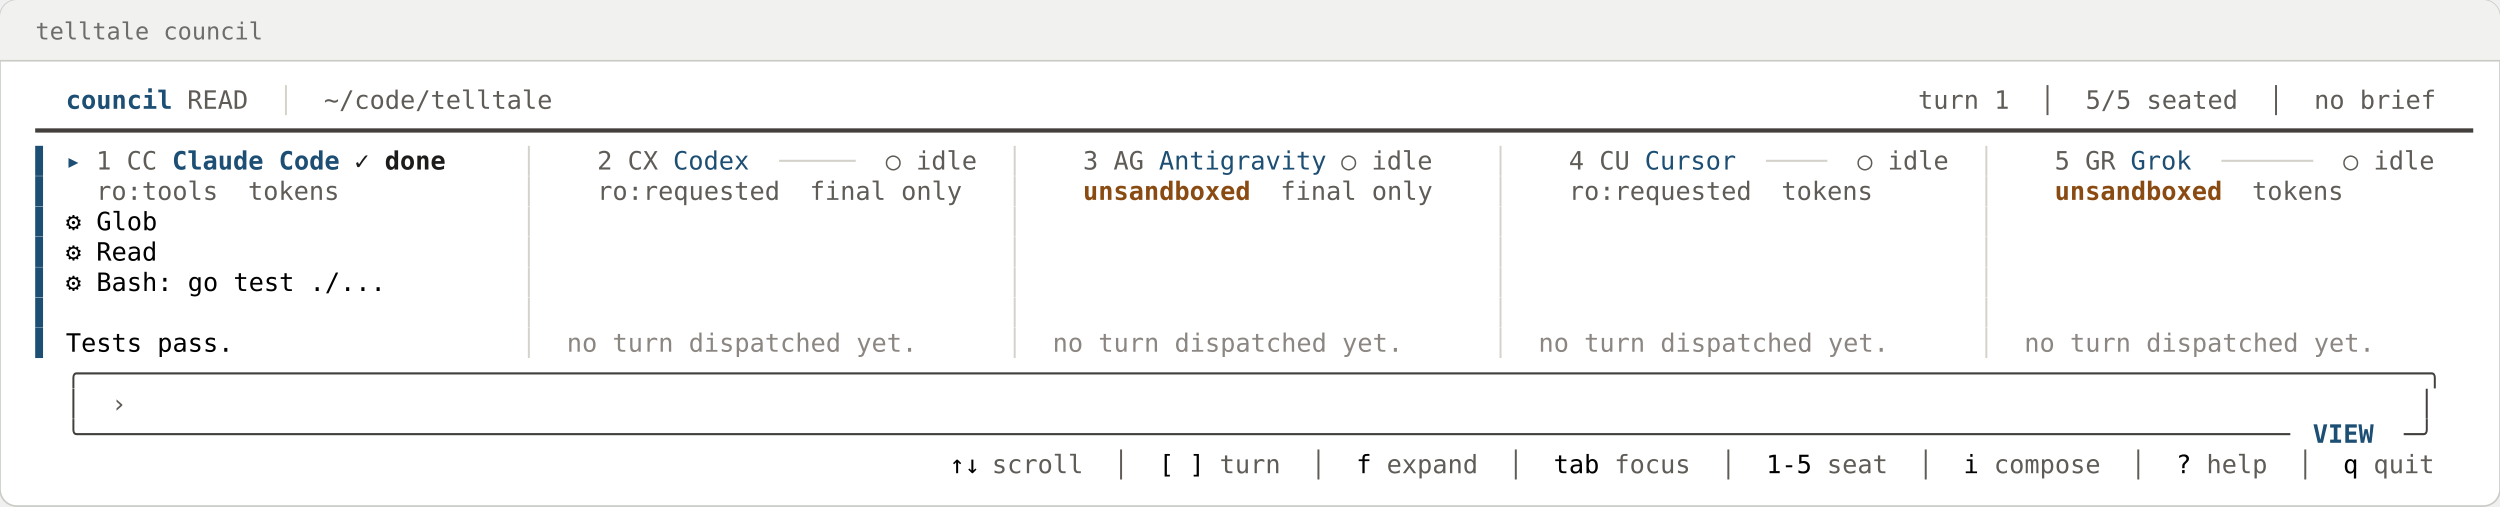
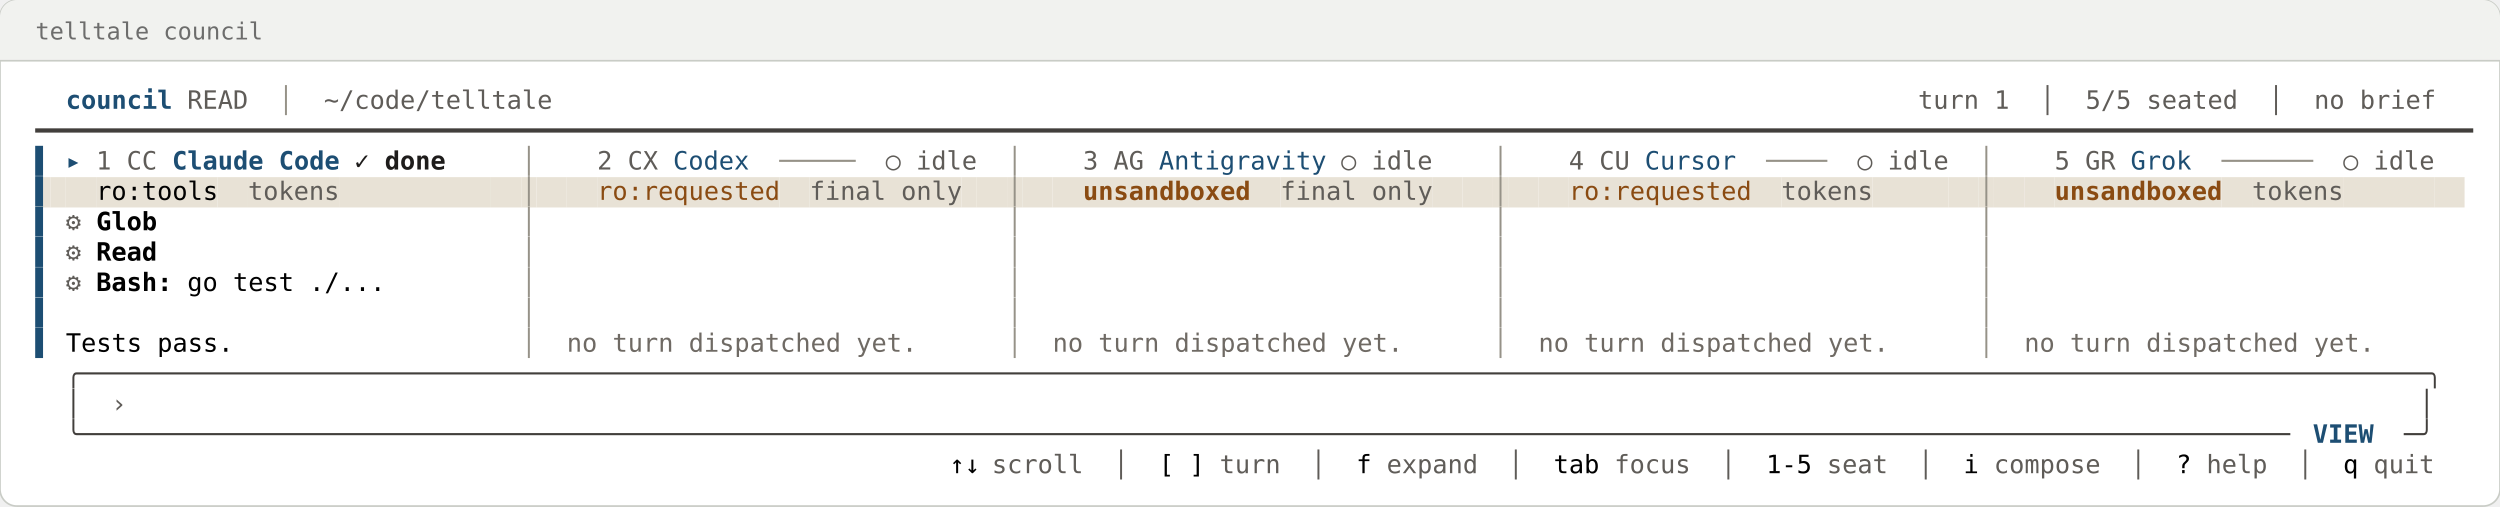
<svg xmlns="http://www.w3.org/2000/svg" width="1482" height="300" viewBox="0 0 1482 300" role="img" aria-labelledby="t">
  <rect x="0" y="0" width="1482" height="300" rx="10" fill="#ffffff" stroke="#c9ccc6" />
  <path d="M0 36 V10 a10 10 0 0 1 10 -10 H1472 a10 10 0 0 1 10 10 V36 Z" fill="#f1f2ef" />
  <line x1="0" y1="36" x2="1482" y2="36" stroke="#c9ccc6" />
  <text x="21" y="23.4" font-family="'JetBrains Mono','Fira Code','Cascadia Mono',Consolas,'DejaVu Sans Mono',monospace" font-size="14" fill="#000000" fill-opacity="0.55" xml:space="preserve">telltale council</text>
+   <rect x="21" y="105" width="9" height="18" fill="#e8e2d6" />
+   <rect x="30" y="105" width="9" height="18" fill="#e8e2d6" />
+   <rect x="39" y="105" width="18" height="18" fill="#e8e2d6" />
+   <rect x="57" y="105" width="72" height="18" fill="#e8e2d6" />
+   <rect x="129" y="105" width="18" height="18" fill="#e8e2d6" />
+   <rect x="147" y="105" width="54" height="18" fill="#e8e2d6" />
+   <rect x="201" y="105" width="90" height="18" fill="#e8e2d6" />
+   <rect x="291" y="105" width="18" height="18" fill="#e8e2d6" />
+   <rect x="309" y="105" width="9" height="18" fill="#e8e2d6" />
+   <rect x="318" y="105" width="18" height="18" fill="#e8e2d6" />
+   <rect x="336" y="105" width="18" height="18" fill="#e8e2d6" />
+   <rect x="354" y="105" width="108" height="18" fill="#e8e2d6" />
+   <rect x="462" y="105" width="18" height="18" fill="#e8e2d6" />
+   <rect x="480" y="105" width="90" height="18" fill="#e8e2d6" />
+   <rect x="570" y="105" width="9" height="18" fill="#e8e2d6" />
+   <rect x="579" y="105" width="18" height="18" fill="#e8e2d6" />
+   <rect x="597" y="105" width="9" height="18" fill="#e8e2d6" />
+   <rect x="606" y="105" width="18" height="18" fill="#e8e2d6" />
+   <rect x="624" y="105" width="18" height="18" fill="#e8e2d6" />
+   <rect x="642" y="105" width="99" height="18" fill="#e8e2d6" />
+   <rect x="741" y="105" width="18" height="18" fill="#e8e2d6" />
+   <rect x="759" y="105" width="90" height="18" fill="#e8e2d6" />
+   <rect x="849" y="105" width="18" height="18" fill="#e8e2d6" />
+   <rect x="867" y="105" width="18" height="18" fill="#e8e2d6" />
+   <rect x="885" y="105" width="9" height="18" fill="#e8e2d6" />
+   <rect x="894" y="105" width="18" height="18" fill="#e8e2d6" />
+   <rect x="912" y="105" width="18" height="18" fill="#e8e2d6" />
+   <rect x="930" y="105" width="108" height="18" fill="#e8e2d6" />
+   <rect x="1038" y="105" width="18" height="18" fill="#e8e2d6" />
+   <rect x="1056" y="105" width="54" height="18" fill="#e8e2d6" />
+   <rect x="1110" y="105" width="45" height="18" fill="#e8e2d6" />
+   <rect x="1155" y="105" width="18" height="18" fill="#e8e2d6" />
+   <rect x="1173" y="105" width="9" height="18" fill="#e8e2d6" />
+   <rect x="1182" y="105" width="18" height="18" fill="#e8e2d6" />
+   <rect x="1200" y="105" width="18" height="18" fill="#e8e2d6" />
+   <rect x="1218" y="105" width="99" height="18" fill="#e8e2d6" />
+   <rect x="1317" y="105" width="18" height="18" fill="#e8e2d6" />
+   <rect x="1335" y="105" width="54" height="18" fill="#e8e2d6" />
+   <rect x="1389" y="105" width="54" height="18" fill="#e8e2d6" />
+   <rect x="1443" y="105" width="18" height="18" fill="#e8e2d6" />
  <text y="64.5" font-family="'JetBrains Mono','Fira Code','Cascadia Mono',Consolas,'DejaVu Sans Mono',monospace" font-size="15" xml:space="preserve">
    <tspan x="21" textLength="18" lengthAdjust="spacingAndGlyphs" fill="#000000">  </tspan>
    <tspan x="39" textLength="63" lengthAdjust="spacingAndGlyphs" fill="#1d4e73" font-weight="bold">council</tspan>
    <tspan x="102" textLength="9" lengthAdjust="spacingAndGlyphs" fill="#000000"> </tspan>
    <tspan x="111" textLength="36" lengthAdjust="spacingAndGlyphs" fill="#5f5c58">READ</tspan>
    <tspan x="147" textLength="18" lengthAdjust="spacingAndGlyphs" fill="#000000">  </tspan>
-     <tspan x="165" textLength="9" lengthAdjust="spacingAndGlyphs" fill="#d5d2cb">│</tspan>
+     <tspan x="165" textLength="9" lengthAdjust="spacingAndGlyphs" fill="#969288">│</tspan>
    <tspan x="174" textLength="18" lengthAdjust="spacingAndGlyphs" fill="#000000">  </tspan>
    <tspan x="192" textLength="135" lengthAdjust="spacingAndGlyphs" fill="#5f5c58">~/code/telltale</tspan>
    <tspan x="327" textLength="810" lengthAdjust="spacingAndGlyphs" fill="#000000">                                                                                          </tspan>
    <tspan x="1137" textLength="306" lengthAdjust="spacingAndGlyphs" fill="#5f5c58">turn 1  │  5/5 seated  │  no brief</tspan>
    <tspan x="1443" textLength="18" lengthAdjust="spacingAndGlyphs" fill="#000000">  </tspan>
  </text>
  <text y="82.5" font-family="'JetBrains Mono','Fira Code','Cascadia Mono',Consolas,'DejaVu Sans Mono',monospace" font-size="15" xml:space="preserve">
    <tspan x="21" textLength="1440" lengthAdjust="spacingAndGlyphs" fill="#423f3c">━━━━━━━━━━━━━━━━━━━━━━━━━━━━━━━━━━━━━━━━━━━━━━━━━━━━━━━━━━━━━━━━━━━━━━━━━━━━━━━━━━━━━━━━━━━━━━━━━━━━━━━━━━━━━━━━━━━━━━━━━━━━━━━━━━━━━━━━━━━━━━━━━━━━━━━━━━━━━━━━</tspan>
  </text>
  <text y="100.5" font-family="'JetBrains Mono','Fira Code','Cascadia Mono',Consolas,'DejaVu Sans Mono',monospace" font-size="15" xml:space="preserve">
    <tspan x="21" textLength="9" lengthAdjust="spacingAndGlyphs" fill="#1d4e73">▌</tspan>
    <tspan x="30" textLength="9" lengthAdjust="spacingAndGlyphs" fill="#000000"> </tspan>
    <tspan x="39" textLength="18" lengthAdjust="spacingAndGlyphs" fill="#1d4e73" font-weight="bold">▸ </tspan>
    <tspan x="57" textLength="45" lengthAdjust="spacingAndGlyphs" fill="#5f5c58">1 CC </tspan>
    <tspan x="102" textLength="99" lengthAdjust="spacingAndGlyphs" fill="#1d4e73" font-weight="bold">Claude Code</tspan>
    <tspan x="201" textLength="9" lengthAdjust="spacingAndGlyphs" fill="#000000"> </tspan>
    <tspan x="210" textLength="54" lengthAdjust="spacingAndGlyphs" fill="#1e1c1b" font-weight="bold">✓ done</tspan>
    <tspan x="264" textLength="45" lengthAdjust="spacingAndGlyphs" fill="#000000">     </tspan>
-     <tspan x="309" textLength="9" lengthAdjust="spacingAndGlyphs" fill="#d5d2cb">│</tspan>
+     <tspan x="309" textLength="9" lengthAdjust="spacingAndGlyphs" fill="#969288">│</tspan>
    <tspan x="318" textLength="18" lengthAdjust="spacingAndGlyphs" fill="#000000">  </tspan>
    <tspan x="336" textLength="18" lengthAdjust="spacingAndGlyphs" fill="#1d4e73">  </tspan>
    <tspan x="354" textLength="45" lengthAdjust="spacingAndGlyphs" fill="#5f5c58">2 CX </tspan>
    <tspan x="399" textLength="45" lengthAdjust="spacingAndGlyphs" fill="#1d4e73">Codex</tspan>
    <tspan x="444" textLength="18" lengthAdjust="spacingAndGlyphs" fill="#000000">  </tspan>
-     <tspan x="462" textLength="45" lengthAdjust="spacingAndGlyphs" fill="#d5d2cb">─────</tspan>
+     <tspan x="462" textLength="45" lengthAdjust="spacingAndGlyphs" fill="#969288">─────</tspan>
    <tspan x="507" textLength="18" lengthAdjust="spacingAndGlyphs" fill="#000000">  </tspan>
    <tspan x="525" textLength="54" lengthAdjust="spacingAndGlyphs" fill="#5f5c58">○ idle</tspan>
    <tspan x="579" textLength="18" lengthAdjust="spacingAndGlyphs" fill="#000000">  </tspan>
-     <tspan x="597" textLength="9" lengthAdjust="spacingAndGlyphs" fill="#d5d2cb">│</tspan>
+     <tspan x="597" textLength="9" lengthAdjust="spacingAndGlyphs" fill="#969288">│</tspan>
    <tspan x="606" textLength="18" lengthAdjust="spacingAndGlyphs" fill="#000000">  </tspan>
    <tspan x="624" textLength="18" lengthAdjust="spacingAndGlyphs" fill="#1d4e73">  </tspan>
    <tspan x="642" textLength="45" lengthAdjust="spacingAndGlyphs" fill="#5f5c58">3 AG </tspan>
    <tspan x="687" textLength="99" lengthAdjust="spacingAndGlyphs" fill="#1d4e73">Antigravity</tspan>
    <tspan x="786" textLength="9" lengthAdjust="spacingAndGlyphs" fill="#000000"> </tspan>
    <tspan x="795" textLength="54" lengthAdjust="spacingAndGlyphs" fill="#5f5c58">○ idle</tspan>
    <tspan x="849" textLength="36" lengthAdjust="spacingAndGlyphs" fill="#000000">    </tspan>
-     <tspan x="885" textLength="9" lengthAdjust="spacingAndGlyphs" fill="#d5d2cb">│</tspan>
+     <tspan x="885" textLength="9" lengthAdjust="spacingAndGlyphs" fill="#969288">│</tspan>
    <tspan x="894" textLength="18" lengthAdjust="spacingAndGlyphs" fill="#000000">  </tspan>
    <tspan x="912" textLength="18" lengthAdjust="spacingAndGlyphs" fill="#1d4e73">  </tspan>
    <tspan x="930" textLength="45" lengthAdjust="spacingAndGlyphs" fill="#5f5c58">4 CU </tspan>
    <tspan x="975" textLength="54" lengthAdjust="spacingAndGlyphs" fill="#1d4e73">Cursor</tspan>
    <tspan x="1029" textLength="18" lengthAdjust="spacingAndGlyphs" fill="#000000">  </tspan>
-     <tspan x="1047" textLength="36" lengthAdjust="spacingAndGlyphs" fill="#d5d2cb">────</tspan>
+     <tspan x="1047" textLength="36" lengthAdjust="spacingAndGlyphs" fill="#969288">────</tspan>
    <tspan x="1083" textLength="18" lengthAdjust="spacingAndGlyphs" fill="#000000">  </tspan>
    <tspan x="1101" textLength="54" lengthAdjust="spacingAndGlyphs" fill="#5f5c58">○ idle</tspan>
    <tspan x="1155" textLength="18" lengthAdjust="spacingAndGlyphs" fill="#000000">  </tspan>
-     <tspan x="1173" textLength="9" lengthAdjust="spacingAndGlyphs" fill="#d5d2cb">│</tspan>
+     <tspan x="1173" textLength="9" lengthAdjust="spacingAndGlyphs" fill="#969288">│</tspan>
    <tspan x="1182" textLength="18" lengthAdjust="spacingAndGlyphs" fill="#000000">  </tspan>
    <tspan x="1200" textLength="18" lengthAdjust="spacingAndGlyphs" fill="#1d4e73">  </tspan>
    <tspan x="1218" textLength="45" lengthAdjust="spacingAndGlyphs" fill="#5f5c58">5 GR </tspan>
    <tspan x="1263" textLength="36" lengthAdjust="spacingAndGlyphs" fill="#1d4e73">Grok</tspan>
    <tspan x="1299" textLength="18" lengthAdjust="spacingAndGlyphs" fill="#000000">  </tspan>
-     <tspan x="1317" textLength="54" lengthAdjust="spacingAndGlyphs" fill="#d5d2cb">──────</tspan>
+     <tspan x="1317" textLength="54" lengthAdjust="spacingAndGlyphs" fill="#969288">──────</tspan>
    <tspan x="1371" textLength="18" lengthAdjust="spacingAndGlyphs" fill="#000000">  </tspan>
    <tspan x="1389" textLength="54" lengthAdjust="spacingAndGlyphs" fill="#5f5c58">○ idle</tspan>
    <tspan x="1443" textLength="18" lengthAdjust="spacingAndGlyphs" fill="#000000">  </tspan>
  </text>
  <text y="118.5" font-family="'JetBrains Mono','Fira Code','Cascadia Mono',Consolas,'DejaVu Sans Mono',monospace" font-size="15" xml:space="preserve">
    <tspan x="21" textLength="9" lengthAdjust="spacingAndGlyphs" fill="#1d4e73">▌</tspan>
-     <tspan x="30" textLength="27" lengthAdjust="spacingAndGlyphs" fill="#000000">   </tspan>
-     <tspan x="57" textLength="72" lengthAdjust="spacingAndGlyphs" fill="#5f5c58">ro:tools</tspan>
+     <tspan x="30" textLength="9" lengthAdjust="spacingAndGlyphs" fill="#000000"> </tspan>
+     <tspan x="39" textLength="18" lengthAdjust="spacingAndGlyphs" fill="#000000">  </tspan>
+     <tspan x="57" textLength="72" lengthAdjust="spacingAndGlyphs" fill="#000000">ro:tools</tspan>
    <tspan x="129" textLength="18" lengthAdjust="spacingAndGlyphs" fill="#000000">  </tspan>
    <tspan x="147" textLength="54" lengthAdjust="spacingAndGlyphs" fill="#5f5c58">tokens</tspan>
-     <tspan x="201" textLength="108" lengthAdjust="spacingAndGlyphs" fill="#000000">            </tspan>
-     <tspan x="309" textLength="9" lengthAdjust="spacingAndGlyphs" fill="#d5d2cb">│</tspan>
-     <tspan x="318" textLength="36" lengthAdjust="spacingAndGlyphs" fill="#000000">    </tspan>
-     <tspan x="354" textLength="108" lengthAdjust="spacingAndGlyphs" fill="#5f5c58">ro:requested</tspan>
+     <tspan x="201" textLength="90" lengthAdjust="spacingAndGlyphs" fill="#000000">          </tspan>
+     <tspan x="291" textLength="18" lengthAdjust="spacingAndGlyphs" fill="#000000">  </tspan>
+     <tspan x="309" textLength="9" lengthAdjust="spacingAndGlyphs" fill="#969288">│</tspan>
+     <tspan x="318" textLength="18" lengthAdjust="spacingAndGlyphs" fill="#000000">  </tspan>
+     <tspan x="336" textLength="18" lengthAdjust="spacingAndGlyphs" fill="#000000">  </tspan>
+     <tspan x="354" textLength="108" lengthAdjust="spacingAndGlyphs" fill="#8a4b12">ro:requested</tspan>
    <tspan x="462" textLength="18" lengthAdjust="spacingAndGlyphs" fill="#000000">  </tspan>
    <tspan x="480" textLength="90" lengthAdjust="spacingAndGlyphs" fill="#5f5c58">final only</tspan>
-     <tspan x="570" textLength="27" lengthAdjust="spacingAndGlyphs" fill="#000000">   </tspan>
-     <tspan x="597" textLength="9" lengthAdjust="spacingAndGlyphs" fill="#d5d2cb">│</tspan>
-     <tspan x="606" textLength="36" lengthAdjust="spacingAndGlyphs" fill="#000000">    </tspan>
+     <tspan x="570" textLength="9" lengthAdjust="spacingAndGlyphs" fill="#000000"> </tspan>
+     <tspan x="579" textLength="18" lengthAdjust="spacingAndGlyphs" fill="#000000">  </tspan>
+     <tspan x="597" textLength="9" lengthAdjust="spacingAndGlyphs" fill="#969288">│</tspan>
+     <tspan x="606" textLength="18" lengthAdjust="spacingAndGlyphs" fill="#000000">  </tspan>
+     <tspan x="624" textLength="18" lengthAdjust="spacingAndGlyphs" fill="#000000">  </tspan>
    <tspan x="642" textLength="99" lengthAdjust="spacingAndGlyphs" fill="#8a4b12" font-weight="bold">unsandboxed</tspan>
    <tspan x="741" textLength="18" lengthAdjust="spacingAndGlyphs" fill="#000000">  </tspan>
    <tspan x="759" textLength="90" lengthAdjust="spacingAndGlyphs" fill="#5f5c58">final only</tspan>
-     <tspan x="849" textLength="36" lengthAdjust="spacingAndGlyphs" fill="#000000">    </tspan>
-     <tspan x="885" textLength="9" lengthAdjust="spacingAndGlyphs" fill="#d5d2cb">│</tspan>
-     <tspan x="894" textLength="36" lengthAdjust="spacingAndGlyphs" fill="#000000">    </tspan>
-     <tspan x="930" textLength="108" lengthAdjust="spacingAndGlyphs" fill="#5f5c58">ro:requested</tspan>
+     <tspan x="849" textLength="18" lengthAdjust="spacingAndGlyphs" fill="#000000">  </tspan>
+     <tspan x="867" textLength="18" lengthAdjust="spacingAndGlyphs" fill="#000000">  </tspan>
+     <tspan x="885" textLength="9" lengthAdjust="spacingAndGlyphs" fill="#969288">│</tspan>
+     <tspan x="894" textLength="18" lengthAdjust="spacingAndGlyphs" fill="#000000">  </tspan>
+     <tspan x="912" textLength="18" lengthAdjust="spacingAndGlyphs" fill="#000000">  </tspan>
+     <tspan x="930" textLength="108" lengthAdjust="spacingAndGlyphs" fill="#8a4b12">ro:requested</tspan>
    <tspan x="1038" textLength="18" lengthAdjust="spacingAndGlyphs" fill="#000000">  </tspan>
    <tspan x="1056" textLength="54" lengthAdjust="spacingAndGlyphs" fill="#5f5c58">tokens</tspan>
-     <tspan x="1110" textLength="63" lengthAdjust="spacingAndGlyphs" fill="#000000">       </tspan>
-     <tspan x="1173" textLength="9" lengthAdjust="spacingAndGlyphs" fill="#d5d2cb">│</tspan>
-     <tspan x="1182" textLength="36" lengthAdjust="spacingAndGlyphs" fill="#000000">    </tspan>
+     <tspan x="1110" textLength="45" lengthAdjust="spacingAndGlyphs" fill="#000000">     </tspan>
+     <tspan x="1155" textLength="18" lengthAdjust="spacingAndGlyphs" fill="#000000">  </tspan>
+     <tspan x="1173" textLength="9" lengthAdjust="spacingAndGlyphs" fill="#969288">│</tspan>
+     <tspan x="1182" textLength="18" lengthAdjust="spacingAndGlyphs" fill="#000000">  </tspan>
+     <tspan x="1200" textLength="18" lengthAdjust="spacingAndGlyphs" fill="#000000">  </tspan>
    <tspan x="1218" textLength="99" lengthAdjust="spacingAndGlyphs" fill="#8a4b12" font-weight="bold">unsandboxed</tspan>
    <tspan x="1317" textLength="18" lengthAdjust="spacingAndGlyphs" fill="#000000">  </tspan>
    <tspan x="1335" textLength="54" lengthAdjust="spacingAndGlyphs" fill="#5f5c58">tokens</tspan>
-     <tspan x="1389" textLength="72" lengthAdjust="spacingAndGlyphs" fill="#000000">        </tspan>
+     <tspan x="1389" textLength="54" lengthAdjust="spacingAndGlyphs" fill="#000000">      </tspan>
+     <tspan x="1443" textLength="18" lengthAdjust="spacingAndGlyphs" fill="#000000">  </tspan>
  </text>
  <text y="136.5" font-family="'JetBrains Mono','Fira Code','Cascadia Mono',Consolas,'DejaVu Sans Mono',monospace" font-size="15" xml:space="preserve">
    <tspan x="21" textLength="9" lengthAdjust="spacingAndGlyphs" fill="#1d4e73">▌</tspan>
-     <tspan x="30" textLength="279" lengthAdjust="spacingAndGlyphs" fill="#000000"> ⚙ Glob                        </tspan>
-     <tspan x="309" textLength="9" lengthAdjust="spacingAndGlyphs" fill="#d5d2cb">│</tspan>
-     <tspan x="318" textLength="279" lengthAdjust="spacingAndGlyphs" fill="#000000">                               </tspan>
-     <tspan x="597" textLength="9" lengthAdjust="spacingAndGlyphs" fill="#d5d2cb">│</tspan>
-     <tspan x="606" textLength="279" lengthAdjust="spacingAndGlyphs" fill="#000000">                               </tspan>
-     <tspan x="885" textLength="9" lengthAdjust="spacingAndGlyphs" fill="#d5d2cb">│</tspan>
-     <tspan x="894" textLength="279" lengthAdjust="spacingAndGlyphs" fill="#000000">                               </tspan>
-     <tspan x="1173" textLength="9" lengthAdjust="spacingAndGlyphs" fill="#d5d2cb">│</tspan>
+     <tspan x="30" textLength="9" lengthAdjust="spacingAndGlyphs" fill="#000000"> </tspan>
+     <tspan x="39" textLength="18" lengthAdjust="spacingAndGlyphs" fill="#5f5c58">⚙ </tspan>
+     <tspan x="57" textLength="36" lengthAdjust="spacingAndGlyphs" fill="#000000" font-weight="bold">Glob</tspan>
+     <tspan x="93" textLength="216" lengthAdjust="spacingAndGlyphs" fill="#000000">                        </tspan>
+     <tspan x="309" textLength="9" lengthAdjust="spacingAndGlyphs" fill="#969288">│</tspan>
+     <tspan x="318" textLength="279" lengthAdjust="spacingAndGlyphs" fill="#000000">                               </tspan>
+     <tspan x="597" textLength="9" lengthAdjust="spacingAndGlyphs" fill="#969288">│</tspan>
+     <tspan x="606" textLength="279" lengthAdjust="spacingAndGlyphs" fill="#000000">                               </tspan>
+     <tspan x="885" textLength="9" lengthAdjust="spacingAndGlyphs" fill="#969288">│</tspan>
+     <tspan x="894" textLength="279" lengthAdjust="spacingAndGlyphs" fill="#000000">                               </tspan>
+     <tspan x="1173" textLength="9" lengthAdjust="spacingAndGlyphs" fill="#969288">│</tspan>
    <tspan x="1182" textLength="279" lengthAdjust="spacingAndGlyphs" fill="#000000">                               </tspan>
  </text>
  <text y="154.5" font-family="'JetBrains Mono','Fira Code','Cascadia Mono',Consolas,'DejaVu Sans Mono',monospace" font-size="15" xml:space="preserve">
    <tspan x="21" textLength="9" lengthAdjust="spacingAndGlyphs" fill="#1d4e73">▌</tspan>
-     <tspan x="30" textLength="279" lengthAdjust="spacingAndGlyphs" fill="#000000"> ⚙ Read                        </tspan>
-     <tspan x="309" textLength="9" lengthAdjust="spacingAndGlyphs" fill="#d5d2cb">│</tspan>
-     <tspan x="318" textLength="279" lengthAdjust="spacingAndGlyphs" fill="#000000">                               </tspan>
-     <tspan x="597" textLength="9" lengthAdjust="spacingAndGlyphs" fill="#d5d2cb">│</tspan>
-     <tspan x="606" textLength="279" lengthAdjust="spacingAndGlyphs" fill="#000000">                               </tspan>
-     <tspan x="885" textLength="9" lengthAdjust="spacingAndGlyphs" fill="#d5d2cb">│</tspan>
-     <tspan x="894" textLength="279" lengthAdjust="spacingAndGlyphs" fill="#000000">                               </tspan>
-     <tspan x="1173" textLength="9" lengthAdjust="spacingAndGlyphs" fill="#d5d2cb">│</tspan>
+     <tspan x="30" textLength="9" lengthAdjust="spacingAndGlyphs" fill="#000000"> </tspan>
+     <tspan x="39" textLength="18" lengthAdjust="spacingAndGlyphs" fill="#5f5c58">⚙ </tspan>
+     <tspan x="57" textLength="36" lengthAdjust="spacingAndGlyphs" fill="#000000" font-weight="bold">Read</tspan>
+     <tspan x="93" textLength="216" lengthAdjust="spacingAndGlyphs" fill="#000000">                        </tspan>
+     <tspan x="309" textLength="9" lengthAdjust="spacingAndGlyphs" fill="#969288">│</tspan>
+     <tspan x="318" textLength="279" lengthAdjust="spacingAndGlyphs" fill="#000000">                               </tspan>
+     <tspan x="597" textLength="9" lengthAdjust="spacingAndGlyphs" fill="#969288">│</tspan>
+     <tspan x="606" textLength="279" lengthAdjust="spacingAndGlyphs" fill="#000000">                               </tspan>
+     <tspan x="885" textLength="9" lengthAdjust="spacingAndGlyphs" fill="#969288">│</tspan>
+     <tspan x="894" textLength="279" lengthAdjust="spacingAndGlyphs" fill="#000000">                               </tspan>
+     <tspan x="1173" textLength="9" lengthAdjust="spacingAndGlyphs" fill="#969288">│</tspan>
    <tspan x="1182" textLength="279" lengthAdjust="spacingAndGlyphs" fill="#000000">                               </tspan>
  </text>
  <text y="172.5" font-family="'JetBrains Mono','Fira Code','Cascadia Mono',Consolas,'DejaVu Sans Mono',monospace" font-size="15" xml:space="preserve">
    <tspan x="21" textLength="9" lengthAdjust="spacingAndGlyphs" fill="#1d4e73">▌</tspan>
-     <tspan x="30" textLength="279" lengthAdjust="spacingAndGlyphs" fill="#000000"> ⚙ Bash: go test ./...         </tspan>
-     <tspan x="309" textLength="9" lengthAdjust="spacingAndGlyphs" fill="#d5d2cb">│</tspan>
-     <tspan x="318" textLength="279" lengthAdjust="spacingAndGlyphs" fill="#000000">                               </tspan>
-     <tspan x="597" textLength="9" lengthAdjust="spacingAndGlyphs" fill="#d5d2cb">│</tspan>
-     <tspan x="606" textLength="279" lengthAdjust="spacingAndGlyphs" fill="#000000">                               </tspan>
-     <tspan x="885" textLength="9" lengthAdjust="spacingAndGlyphs" fill="#d5d2cb">│</tspan>
-     <tspan x="894" textLength="279" lengthAdjust="spacingAndGlyphs" fill="#000000">                               </tspan>
-     <tspan x="1173" textLength="9" lengthAdjust="spacingAndGlyphs" fill="#d5d2cb">│</tspan>
+     <tspan x="30" textLength="9" lengthAdjust="spacingAndGlyphs" fill="#000000"> </tspan>
+     <tspan x="39" textLength="18" lengthAdjust="spacingAndGlyphs" fill="#5f5c58">⚙ </tspan>
+     <tspan x="57" textLength="45" lengthAdjust="spacingAndGlyphs" fill="#000000" font-weight="bold">Bash:</tspan>
+     <tspan x="102" textLength="207" lengthAdjust="spacingAndGlyphs" fill="#000000"> go test ./...         </tspan>
+     <tspan x="309" textLength="9" lengthAdjust="spacingAndGlyphs" fill="#969288">│</tspan>
+     <tspan x="318" textLength="279" lengthAdjust="spacingAndGlyphs" fill="#000000">                               </tspan>
+     <tspan x="597" textLength="9" lengthAdjust="spacingAndGlyphs" fill="#969288">│</tspan>
+     <tspan x="606" textLength="279" lengthAdjust="spacingAndGlyphs" fill="#000000">                               </tspan>
+     <tspan x="885" textLength="9" lengthAdjust="spacingAndGlyphs" fill="#969288">│</tspan>
+     <tspan x="894" textLength="279" lengthAdjust="spacingAndGlyphs" fill="#000000">                               </tspan>
+     <tspan x="1173" textLength="9" lengthAdjust="spacingAndGlyphs" fill="#969288">│</tspan>
    <tspan x="1182" textLength="279" lengthAdjust="spacingAndGlyphs" fill="#000000">                               </tspan>
  </text>
  <text y="190.5" font-family="'JetBrains Mono','Fira Code','Cascadia Mono',Consolas,'DejaVu Sans Mono',monospace" font-size="15" xml:space="preserve">
    <tspan x="21" textLength="9" lengthAdjust="spacingAndGlyphs" fill="#1d4e73">▌</tspan>
    <tspan x="30" textLength="279" lengthAdjust="spacingAndGlyphs" fill="#000000">                               </tspan>
-     <tspan x="309" textLength="9" lengthAdjust="spacingAndGlyphs" fill="#d5d2cb">│</tspan>
-     <tspan x="318" textLength="279" lengthAdjust="spacingAndGlyphs" fill="#000000">                               </tspan>
-     <tspan x="597" textLength="9" lengthAdjust="spacingAndGlyphs" fill="#d5d2cb">│</tspan>
-     <tspan x="606" textLength="279" lengthAdjust="spacingAndGlyphs" fill="#000000">                               </tspan>
-     <tspan x="885" textLength="9" lengthAdjust="spacingAndGlyphs" fill="#d5d2cb">│</tspan>
-     <tspan x="894" textLength="279" lengthAdjust="spacingAndGlyphs" fill="#000000">                               </tspan>
-     <tspan x="1173" textLength="9" lengthAdjust="spacingAndGlyphs" fill="#d5d2cb">│</tspan>
+     <tspan x="309" textLength="9" lengthAdjust="spacingAndGlyphs" fill="#969288">│</tspan>
+     <tspan x="318" textLength="279" lengthAdjust="spacingAndGlyphs" fill="#000000">                               </tspan>
+     <tspan x="597" textLength="9" lengthAdjust="spacingAndGlyphs" fill="#969288">│</tspan>
+     <tspan x="606" textLength="279" lengthAdjust="spacingAndGlyphs" fill="#000000">                               </tspan>
+     <tspan x="885" textLength="9" lengthAdjust="spacingAndGlyphs" fill="#969288">│</tspan>
+     <tspan x="894" textLength="279" lengthAdjust="spacingAndGlyphs" fill="#000000">                               </tspan>
+     <tspan x="1173" textLength="9" lengthAdjust="spacingAndGlyphs" fill="#969288">│</tspan>
    <tspan x="1182" textLength="279" lengthAdjust="spacingAndGlyphs" fill="#000000">                               </tspan>
  </text>
  <text y="208.5" font-family="'JetBrains Mono','Fira Code','Cascadia Mono',Consolas,'DejaVu Sans Mono',monospace" font-size="15" xml:space="preserve">
    <tspan x="21" textLength="9" lengthAdjust="spacingAndGlyphs" fill="#1d4e73">▌</tspan>
    <tspan x="30" textLength="279" lengthAdjust="spacingAndGlyphs" fill="#000000"> Tests pass.                   </tspan>
-     <tspan x="309" textLength="9" lengthAdjust="spacingAndGlyphs" fill="#d5d2cb">│</tspan>
+     <tspan x="309" textLength="9" lengthAdjust="spacingAndGlyphs" fill="#969288">│</tspan>
    <tspan x="318" textLength="18" lengthAdjust="spacingAndGlyphs" fill="#000000">  </tspan>
-     <tspan x="336" textLength="207" lengthAdjust="spacingAndGlyphs" fill="#8b8681">no turn dispatched yet.</tspan>
+     <tspan x="336" textLength="207" lengthAdjust="spacingAndGlyphs" fill="#6f6a64">no turn dispatched yet.</tspan>
    <tspan x="543" textLength="54" lengthAdjust="spacingAndGlyphs" fill="#000000">      </tspan>
-     <tspan x="597" textLength="9" lengthAdjust="spacingAndGlyphs" fill="#d5d2cb">│</tspan>
+     <tspan x="597" textLength="9" lengthAdjust="spacingAndGlyphs" fill="#969288">│</tspan>
    <tspan x="606" textLength="18" lengthAdjust="spacingAndGlyphs" fill="#000000">  </tspan>
-     <tspan x="624" textLength="207" lengthAdjust="spacingAndGlyphs" fill="#8b8681">no turn dispatched yet.</tspan>
+     <tspan x="624" textLength="207" lengthAdjust="spacingAndGlyphs" fill="#6f6a64">no turn dispatched yet.</tspan>
    <tspan x="831" textLength="54" lengthAdjust="spacingAndGlyphs" fill="#000000">      </tspan>
-     <tspan x="885" textLength="9" lengthAdjust="spacingAndGlyphs" fill="#d5d2cb">│</tspan>
+     <tspan x="885" textLength="9" lengthAdjust="spacingAndGlyphs" fill="#969288">│</tspan>
    <tspan x="894" textLength="18" lengthAdjust="spacingAndGlyphs" fill="#000000">  </tspan>
-     <tspan x="912" textLength="207" lengthAdjust="spacingAndGlyphs" fill="#8b8681">no turn dispatched yet.</tspan>
+     <tspan x="912" textLength="207" lengthAdjust="spacingAndGlyphs" fill="#6f6a64">no turn dispatched yet.</tspan>
    <tspan x="1119" textLength="54" lengthAdjust="spacingAndGlyphs" fill="#000000">      </tspan>
-     <tspan x="1173" textLength="9" lengthAdjust="spacingAndGlyphs" fill="#d5d2cb">│</tspan>
+     <tspan x="1173" textLength="9" lengthAdjust="spacingAndGlyphs" fill="#969288">│</tspan>
    <tspan x="1182" textLength="18" lengthAdjust="spacingAndGlyphs" fill="#000000">  </tspan>
-     <tspan x="1200" textLength="207" lengthAdjust="spacingAndGlyphs" fill="#8b8681">no turn dispatched yet.</tspan>
+     <tspan x="1200" textLength="207" lengthAdjust="spacingAndGlyphs" fill="#6f6a64">no turn dispatched yet.</tspan>
    <tspan x="1407" textLength="54" lengthAdjust="spacingAndGlyphs" fill="#000000">      </tspan>
  </text>
  <text y="226.5" font-family="'JetBrains Mono','Fira Code','Cascadia Mono',Consolas,'DejaVu Sans Mono',monospace" font-size="15" xml:space="preserve">
    <tspan x="21" textLength="18" lengthAdjust="spacingAndGlyphs" fill="#000000">  </tspan>
    <tspan x="39" textLength="1404" lengthAdjust="spacingAndGlyphs" fill="#423f3c">╭──────────────────────────────────────────────────────────────────────────────────────────────────────────────────────────────────────────────────────────╮</tspan>
    <tspan x="1443" textLength="18" lengthAdjust="spacingAndGlyphs" fill="#000000">  </tspan>
  </text>
  <text y="244.5" font-family="'JetBrains Mono','Fira Code','Cascadia Mono',Consolas,'DejaVu Sans Mono',monospace" font-size="15" xml:space="preserve">
    <tspan x="21" textLength="18" lengthAdjust="spacingAndGlyphs" fill="#000000">  </tspan>
    <tspan x="39" textLength="27" lengthAdjust="spacingAndGlyphs" fill="#423f3c">│  </tspan>
    <tspan x="66" textLength="18" lengthAdjust="spacingAndGlyphs" fill="#5f5c58">› </tspan>
    <tspan x="84" textLength="1332" lengthAdjust="spacingAndGlyphs" fill="#000000">                                                                                                                                                    </tspan>
    <tspan x="1416" textLength="27" lengthAdjust="spacingAndGlyphs" fill="#423f3c">  │</tspan>
    <tspan x="1443" textLength="18" lengthAdjust="spacingAndGlyphs" fill="#000000">  </tspan>
  </text>
  <text y="262.5" font-family="'JetBrains Mono','Fira Code','Cascadia Mono',Consolas,'DejaVu Sans Mono',monospace" font-size="15" xml:space="preserve">
    <tspan x="21" textLength="18" lengthAdjust="spacingAndGlyphs" fill="#000000">  </tspan>
    <tspan x="39" textLength="1332" lengthAdjust="spacingAndGlyphs" fill="#423f3c">╰─────────────────────────────────────────────────────────────────────────────────────────────────────────────────────────────────────────────────  </tspan>
    <tspan x="1371" textLength="36" lengthAdjust="spacingAndGlyphs" fill="#1d4e73" font-weight="bold">VIEW</tspan>
    <tspan x="1407" textLength="36" lengthAdjust="spacingAndGlyphs" fill="#423f3c">  ─╯</tspan>
    <tspan x="1443" textLength="18" lengthAdjust="spacingAndGlyphs" fill="#000000">  </tspan>
  </text>
  <text y="280.5" font-family="'JetBrains Mono','Fira Code','Cascadia Mono',Consolas,'DejaVu Sans Mono',monospace" font-size="15" xml:space="preserve">
    <tspan x="21" textLength="567" lengthAdjust="spacingAndGlyphs" fill="#000000">                                                            ↑↓ </tspan>
    <tspan x="588" textLength="54" lengthAdjust="spacingAndGlyphs" fill="#5f5c58">scroll</tspan>
    <tspan x="642" textLength="45" lengthAdjust="spacingAndGlyphs" fill="#5f5c58">  │  </tspan>
    <tspan x="687" textLength="36" lengthAdjust="spacingAndGlyphs" fill="#000000">[ ] </tspan>
    <tspan x="723" textLength="36" lengthAdjust="spacingAndGlyphs" fill="#5f5c58">turn</tspan>
    <tspan x="759" textLength="45" lengthAdjust="spacingAndGlyphs" fill="#5f5c58">  │  </tspan>
    <tspan x="804" textLength="18" lengthAdjust="spacingAndGlyphs" fill="#000000">f </tspan>
    <tspan x="822" textLength="54" lengthAdjust="spacingAndGlyphs" fill="#5f5c58">expand</tspan>
    <tspan x="876" textLength="45" lengthAdjust="spacingAndGlyphs" fill="#5f5c58">  │  </tspan>
    <tspan x="921" textLength="36" lengthAdjust="spacingAndGlyphs" fill="#000000">tab </tspan>
    <tspan x="957" textLength="45" lengthAdjust="spacingAndGlyphs" fill="#5f5c58">focus</tspan>
    <tspan x="1002" textLength="45" lengthAdjust="spacingAndGlyphs" fill="#5f5c58">  │  </tspan>
    <tspan x="1047" textLength="36" lengthAdjust="spacingAndGlyphs" fill="#000000">1-5 </tspan>
    <tspan x="1083" textLength="36" lengthAdjust="spacingAndGlyphs" fill="#5f5c58">seat</tspan>
    <tspan x="1119" textLength="45" lengthAdjust="spacingAndGlyphs" fill="#5f5c58">  │  </tspan>
    <tspan x="1164" textLength="18" lengthAdjust="spacingAndGlyphs" fill="#000000">i </tspan>
    <tspan x="1182" textLength="63" lengthAdjust="spacingAndGlyphs" fill="#5f5c58">compose</tspan>
    <tspan x="1245" textLength="45" lengthAdjust="spacingAndGlyphs" fill="#5f5c58">  │  </tspan>
    <tspan x="1290" textLength="18" lengthAdjust="spacingAndGlyphs" fill="#000000">? </tspan>
    <tspan x="1308" textLength="36" lengthAdjust="spacingAndGlyphs" fill="#5f5c58">help</tspan>
    <tspan x="1344" textLength="45" lengthAdjust="spacingAndGlyphs" fill="#5f5c58">  │  </tspan>
    <tspan x="1389" textLength="18" lengthAdjust="spacingAndGlyphs" fill="#000000">q </tspan>
    <tspan x="1407" textLength="36" lengthAdjust="spacingAndGlyphs" fill="#5f5c58">quit</tspan>
    <tspan x="1443" textLength="18" lengthAdjust="spacingAndGlyphs" fill="#000000">  </tspan>
  </text>
</svg>
